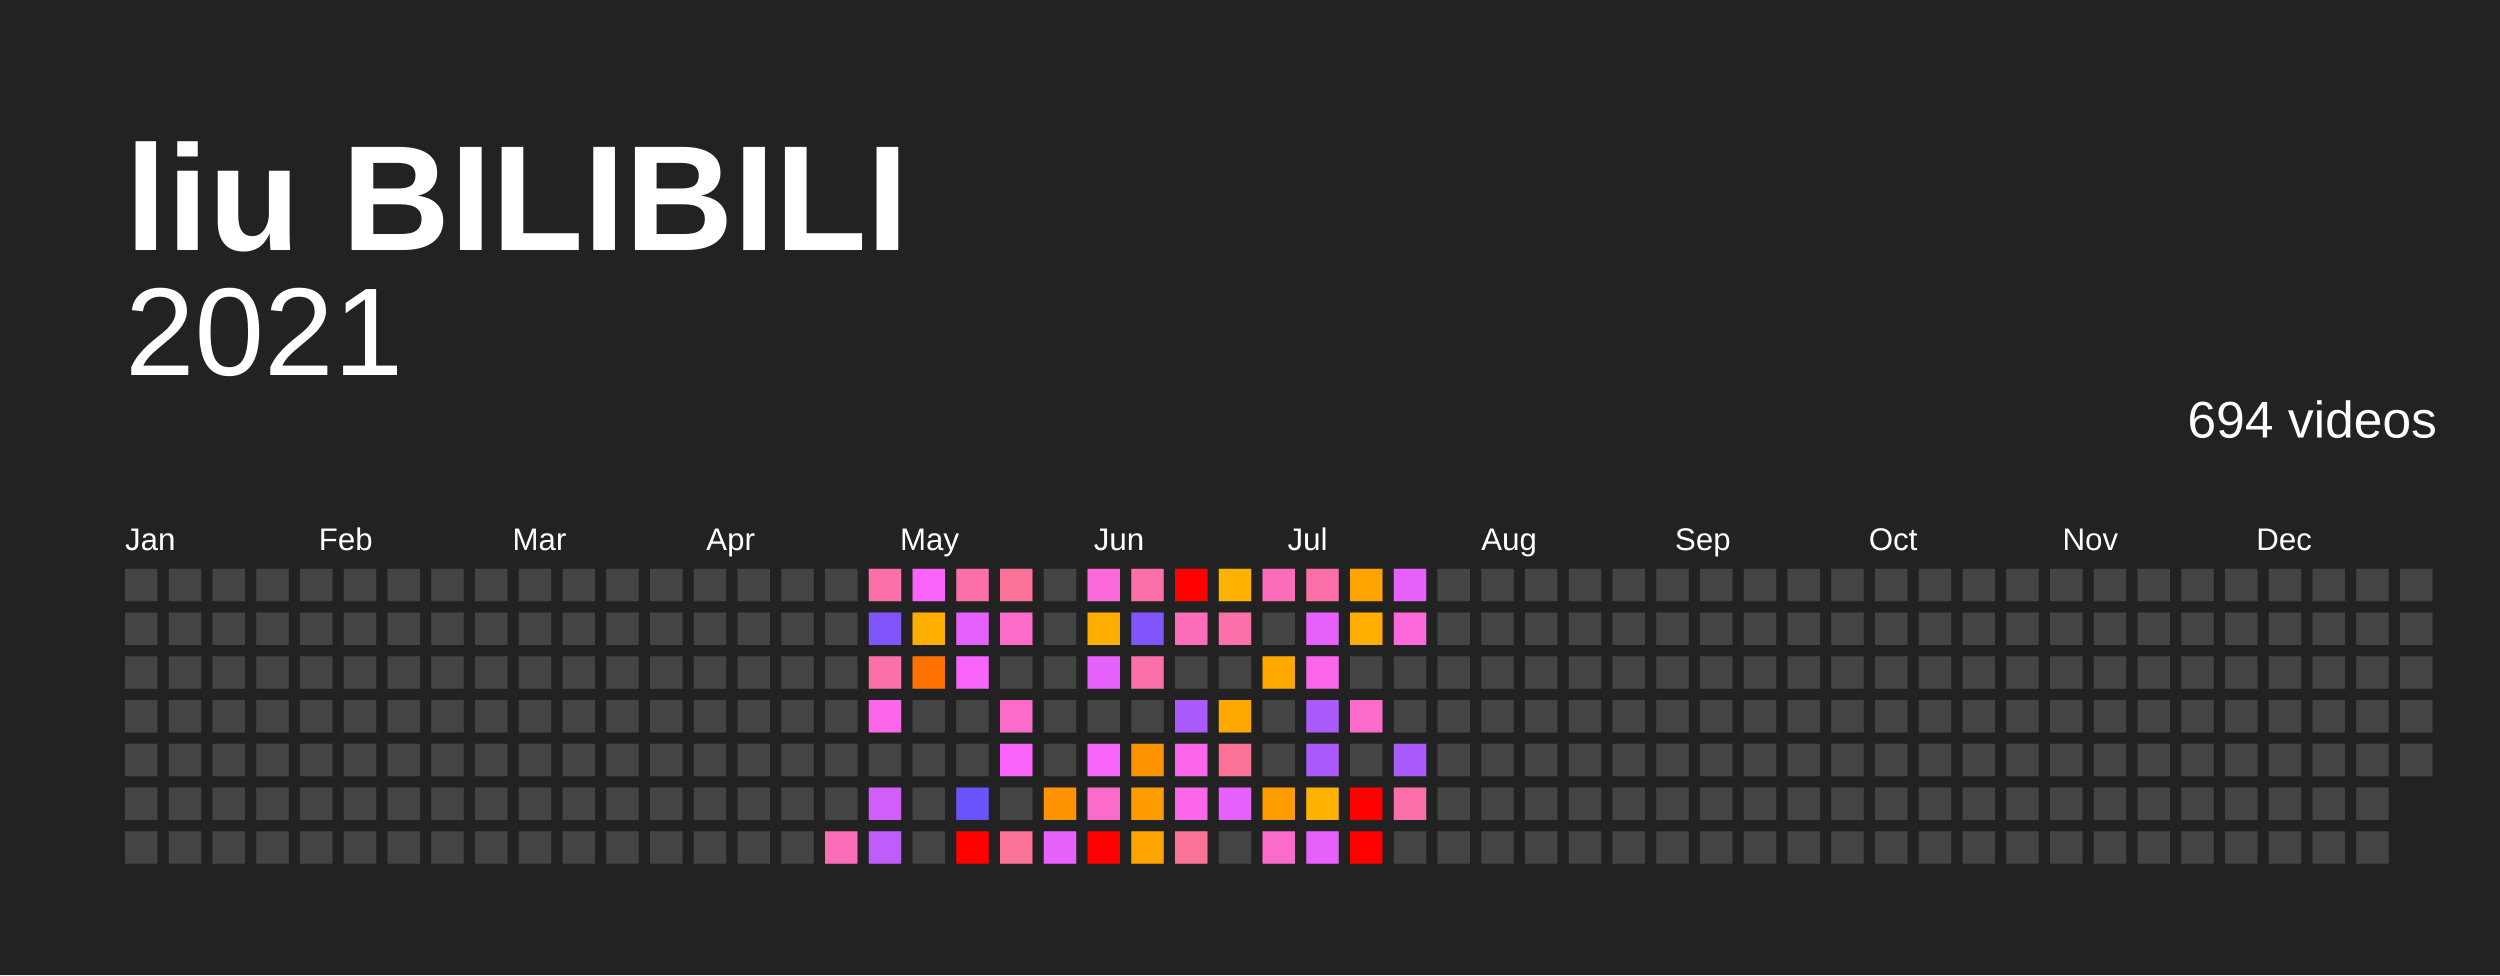
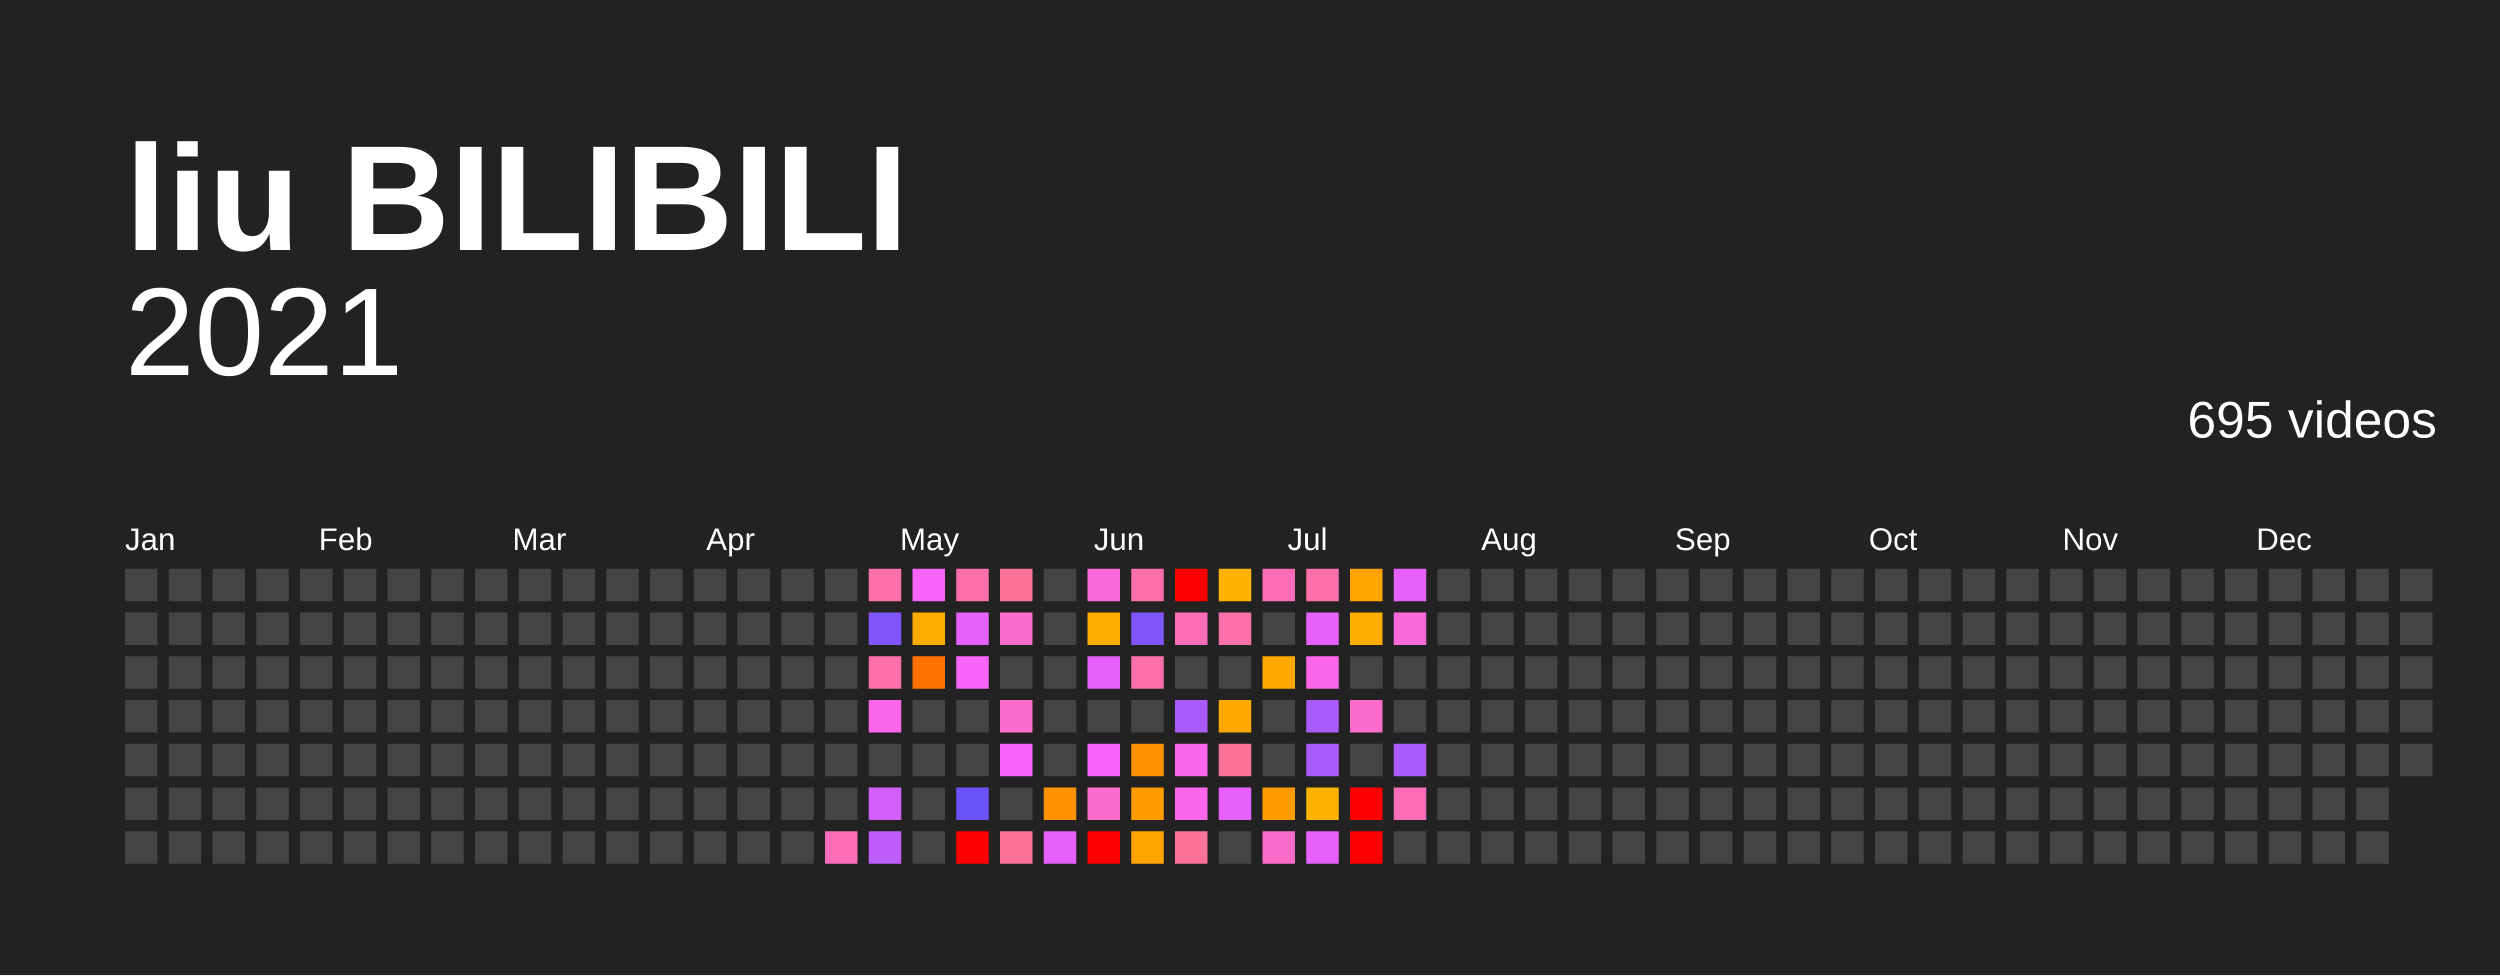
<svg xmlns="http://www.w3.org/2000/svg" baseProfile="full" height="78mm" version="1.1" viewBox="0,0,200,78" width="200mm">
  <defs />
  <rect fill="#222222" height="78" width="200" x="0" y="0" />
  <text fill="#FFFFFF" style="font-size:12px; font-family:Arial; font-weight:bold;" x="10" y="20">liu BILIBILI</text>
  <text alignment-baseline="hanging" fill="#FFFFFF" style="font-size:10.0px; font-family:Arial;" x="10" y="30">2021</text>
-   <text alignment-baseline="hanging" fill="#FFFFFF" style="font-size:4.125px; font-family:Arial;" x="175" y="35">694 videos</text>
+   <text alignment-baseline="hanging" fill="#FFFFFF" style="font-size:4.125px; font-family:Arial;" x="175" y="35">695 videos</text>
  <text fill="#FFFFFF" style="font-size:2.5px; font-family:Arial" x="10.0" y="44">Jan</text>
  <text fill="#FFFFFF" style="font-size:2.5px; font-family:Arial" x="25.5" y="44">Feb</text>
  <text fill="#FFFFFF" style="font-size:2.5px; font-family:Arial" x="41.0" y="44">Mar</text>
  <text fill="#FFFFFF" style="font-size:2.5px; font-family:Arial" x="56.5" y="44">Apr</text>
  <text fill="#FFFFFF" style="font-size:2.5px; font-family:Arial" x="72.0" y="44">May</text>
  <text fill="#FFFFFF" style="font-size:2.5px; font-family:Arial" x="87.5" y="44">Jun</text>
  <text fill="#FFFFFF" style="font-size:2.5px; font-family:Arial" x="103.0" y="44">Jul</text>
  <text fill="#FFFFFF" style="font-size:2.5px; font-family:Arial" x="118.5" y="44">Aug</text>
  <text fill="#FFFFFF" style="font-size:2.5px; font-family:Arial" x="134.0" y="44">Sep</text>
  <text fill="#FFFFFF" style="font-size:2.5px; font-family:Arial" x="149.5" y="44">Oct</text>
  <text fill="#FFFFFF" style="font-size:2.5px; font-family:Arial" x="165.0" y="44">Nov</text>
  <text fill="#FFFFFF" style="font-size:2.5px; font-family:Arial" x="180.5" y="44">Dec</text>
  <rect fill="#444444" height="2.6" width="2.6" x="10.0" y="45.5" />
  <rect fill="#444444" height="2.6" width="2.6" x="10.0" y="49.0" />
  <rect fill="#444444" height="2.6" width="2.6" x="10.0" y="52.5" />
  <rect fill="#444444" height="2.6" width="2.6" x="10.0" y="56.0" />
  <rect fill="#444444" height="2.6" width="2.6" x="10.0" y="59.5" />
  <rect fill="#444444" height="2.6" width="2.6" x="10.0" y="63.0" />
  <rect fill="#444444" height="2.6" width="2.6" x="10.0" y="66.5" />
  <rect fill="#444444" height="2.6" width="2.6" x="13.5" y="45.5" />
  <rect fill="#444444" height="2.6" width="2.6" x="13.5" y="49.0" />
  <rect fill="#444444" height="2.6" width="2.6" x="13.5" y="52.5" />
  <rect fill="#444444" height="2.6" width="2.6" x="13.5" y="56.0" />
  <rect fill="#444444" height="2.6" width="2.6" x="13.5" y="59.5" />
  <rect fill="#444444" height="2.6" width="2.6" x="13.5" y="63.0" />
  <rect fill="#444444" height="2.6" width="2.6" x="13.5" y="66.5" />
  <rect fill="#444444" height="2.6" width="2.6" x="17.0" y="45.5" />
  <rect fill="#444444" height="2.6" width="2.6" x="17.0" y="49.0" />
  <rect fill="#444444" height="2.6" width="2.6" x="17.0" y="52.5" />
  <rect fill="#444444" height="2.6" width="2.6" x="17.0" y="56.0" />
  <rect fill="#444444" height="2.6" width="2.6" x="17.0" y="59.5" />
  <rect fill="#444444" height="2.6" width="2.6" x="17.0" y="63.0" />
  <rect fill="#444444" height="2.6" width="2.6" x="17.0" y="66.5" />
  <rect fill="#444444" height="2.6" width="2.6" x="20.5" y="45.5" />
  <rect fill="#444444" height="2.6" width="2.6" x="20.5" y="49.0" />
  <rect fill="#444444" height="2.6" width="2.6" x="20.5" y="52.5" />
  <rect fill="#444444" height="2.6" width="2.6" x="20.5" y="56.0" />
  <rect fill="#444444" height="2.6" width="2.6" x="20.5" y="59.5" />
  <rect fill="#444444" height="2.6" width="2.6" x="20.5" y="63.0" />
  <rect fill="#444444" height="2.6" width="2.6" x="20.5" y="66.5" />
  <rect fill="#444444" height="2.6" width="2.6" x="24.0" y="45.5" />
  <rect fill="#444444" height="2.6" width="2.6" x="24.0" y="49.0" />
  <rect fill="#444444" height="2.6" width="2.6" x="24.0" y="52.5" />
  <rect fill="#444444" height="2.6" width="2.6" x="24.0" y="56.0" />
  <rect fill="#444444" height="2.6" width="2.6" x="24.0" y="59.5" />
  <rect fill="#444444" height="2.6" width="2.6" x="24.0" y="63.0" />
  <rect fill="#444444" height="2.6" width="2.6" x="24.0" y="66.5" />
  <rect fill="#444444" height="2.6" width="2.6" x="27.5" y="45.5" />
  <rect fill="#444444" height="2.6" width="2.6" x="27.5" y="49.0" />
  <rect fill="#444444" height="2.6" width="2.6" x="27.5" y="52.5" />
  <rect fill="#444444" height="2.6" width="2.6" x="27.5" y="56.0" />
  <rect fill="#444444" height="2.6" width="2.6" x="27.5" y="59.5" />
  <rect fill="#444444" height="2.6" width="2.6" x="27.5" y="63.0" />
  <rect fill="#444444" height="2.6" width="2.6" x="27.5" y="66.5" />
  <rect fill="#444444" height="2.6" width="2.6" x="31.0" y="45.5" />
  <rect fill="#444444" height="2.6" width="2.6" x="31.0" y="49.0" />
  <rect fill="#444444" height="2.6" width="2.6" x="31.0" y="52.5" />
  <rect fill="#444444" height="2.6" width="2.6" x="31.0" y="56.0" />
  <rect fill="#444444" height="2.6" width="2.6" x="31.0" y="59.5" />
  <rect fill="#444444" height="2.6" width="2.6" x="31.0" y="63.0" />
  <rect fill="#444444" height="2.6" width="2.6" x="31.0" y="66.5" />
  <rect fill="#444444" height="2.6" width="2.6" x="34.5" y="45.5" />
  <rect fill="#444444" height="2.6" width="2.6" x="34.5" y="49.0" />
  <rect fill="#444444" height="2.6" width="2.6" x="34.5" y="52.5" />
  <rect fill="#444444" height="2.6" width="2.6" x="34.5" y="56.0" />
  <rect fill="#444444" height="2.6" width="2.6" x="34.5" y="59.5" />
  <rect fill="#444444" height="2.6" width="2.6" x="34.5" y="63.0" />
  <rect fill="#444444" height="2.6" width="2.6" x="34.5" y="66.5" />
  <rect fill="#444444" height="2.6" width="2.6" x="38.0" y="45.5" />
  <rect fill="#444444" height="2.6" width="2.6" x="38.0" y="49.0" />
  <rect fill="#444444" height="2.6" width="2.6" x="38.0" y="52.5" />
  <rect fill="#444444" height="2.6" width="2.6" x="38.0" y="56.0" />
  <rect fill="#444444" height="2.6" width="2.6" x="38.0" y="59.5" />
  <rect fill="#444444" height="2.6" width="2.6" x="38.0" y="63.0" />
  <rect fill="#444444" height="2.6" width="2.6" x="38.0" y="66.5" />
  <rect fill="#444444" height="2.6" width="2.6" x="41.5" y="45.5" />
  <rect fill="#444444" height="2.6" width="2.6" x="41.5" y="49.0" />
  <rect fill="#444444" height="2.6" width="2.6" x="41.5" y="52.5" />
  <rect fill="#444444" height="2.6" width="2.6" x="41.5" y="56.0" />
  <rect fill="#444444" height="2.6" width="2.6" x="41.5" y="59.5" />
  <rect fill="#444444" height="2.6" width="2.6" x="41.5" y="63.0" />
  <rect fill="#444444" height="2.6" width="2.6" x="41.5" y="66.5" />
  <rect fill="#444444" height="2.6" width="2.6" x="45.0" y="45.5" />
  <rect fill="#444444" height="2.6" width="2.6" x="45.0" y="49.0" />
  <rect fill="#444444" height="2.6" width="2.6" x="45.0" y="52.5" />
  <rect fill="#444444" height="2.6" width="2.6" x="45.0" y="56.0" />
  <rect fill="#444444" height="2.6" width="2.6" x="45.0" y="59.5" />
  <rect fill="#444444" height="2.6" width="2.6" x="45.0" y="63.0" />
  <rect fill="#444444" height="2.6" width="2.6" x="45.0" y="66.5" />
  <rect fill="#444444" height="2.6" width="2.6" x="48.5" y="45.5" />
  <rect fill="#444444" height="2.6" width="2.6" x="48.5" y="49.0" />
  <rect fill="#444444" height="2.6" width="2.6" x="48.5" y="52.5" />
  <rect fill="#444444" height="2.6" width="2.6" x="48.5" y="56.0" />
  <rect fill="#444444" height="2.6" width="2.6" x="48.5" y="59.5" />
  <rect fill="#444444" height="2.6" width="2.6" x="48.5" y="63.0" />
  <rect fill="#444444" height="2.6" width="2.6" x="48.5" y="66.5" />
  <rect fill="#444444" height="2.6" width="2.6" x="52.0" y="45.5" />
  <rect fill="#444444" height="2.6" width="2.6" x="52.0" y="49.0" />
  <rect fill="#444444" height="2.6" width="2.6" x="52.0" y="52.5" />
  <rect fill="#444444" height="2.6" width="2.6" x="52.0" y="56.0" />
  <rect fill="#444444" height="2.6" width="2.6" x="52.0" y="59.5" />
  <rect fill="#444444" height="2.6" width="2.6" x="52.0" y="63.0" />
  <rect fill="#444444" height="2.6" width="2.6" x="52.0" y="66.5" />
  <rect fill="#444444" height="2.6" width="2.6" x="55.5" y="45.5" />
  <rect fill="#444444" height="2.6" width="2.6" x="55.5" y="49.0" />
  <rect fill="#444444" height="2.6" width="2.6" x="55.5" y="52.5" />
  <rect fill="#444444" height="2.6" width="2.6" x="55.5" y="56.0" />
  <rect fill="#444444" height="2.6" width="2.6" x="55.5" y="59.5" />
  <rect fill="#444444" height="2.6" width="2.6" x="55.5" y="63.0" />
  <rect fill="#444444" height="2.6" width="2.6" x="55.5" y="66.5" />
  <rect fill="#444444" height="2.6" width="2.6" x="59.0" y="45.5" />
  <rect fill="#444444" height="2.6" width="2.6" x="59.0" y="49.0" />
  <rect fill="#444444" height="2.6" width="2.6" x="59.0" y="52.5" />
  <rect fill="#444444" height="2.6" width="2.6" x="59.0" y="56.0" />
  <rect fill="#444444" height="2.6" width="2.6" x="59.0" y="59.5" />
  <rect fill="#444444" height="2.6" width="2.6" x="59.0" y="63.0" />
  <rect fill="#444444" height="2.6" width="2.6" x="59.0" y="66.5" />
  <rect fill="#444444" height="2.6" width="2.6" x="62.5" y="45.5" />
  <rect fill="#444444" height="2.6" width="2.6" x="62.5" y="49.0" />
  <rect fill="#444444" height="2.6" width="2.6" x="62.5" y="52.5" />
  <rect fill="#444444" height="2.6" width="2.6" x="62.5" y="56.0" />
  <rect fill="#444444" height="2.6" width="2.6" x="62.5" y="59.5" />
  <rect fill="#444444" height="2.6" width="2.6" x="62.5" y="63.0" />
  <rect fill="#444444" height="2.6" width="2.6" x="62.5" y="66.5" />
  <rect fill="#444444" height="2.6" width="2.6" x="66.0" y="45.5" />
  <rect fill="#444444" height="2.6" width="2.6" x="66.0" y="49.0" />
  <rect fill="#444444" height="2.6" width="2.6" x="66.0" y="52.5" />
  <rect fill="#444444" height="2.6" width="2.6" x="66.0" y="56.0" />
  <rect fill="#444444" height="2.6" width="2.6" x="66.0" y="59.5" />
  <rect fill="#444444" height="2.6" width="2.6" x="66.0" y="63.0" />
  <rect fill="#fb6db8" height="2.6" width="2.6" x="66.0" y="66.5" />
  <rect fill="#fb70a8" height="2.6" width="2.6" x="69.5" y="45.5" />
  <rect fill="#8055fb" height="2.6" width="2.6" x="69.5" y="49.0" />
  <rect fill="#fb70a8" height="2.6" width="2.6" x="69.5" y="52.5" />
  <rect fill="#fb66eb" height="2.6" width="2.6" x="69.5" y="56.0" />
  <rect fill="#444444" height="2.6" width="2.6" x="69.5" y="59.5" />
  <rect fill="#d35ffb" height="2.6" width="2.6" x="69.5" y="63.0" />
  <rect fill="#bf5dfb" height="2.6" width="2.6" x="69.5" y="66.5" />
  <rect fill="#f964fb" height="2.6" width="2.6" x="73.0" y="45.5" />
  <rect fill="#ffae00" height="2.6" width="2.6" x="73.0" y="49.0" />
  <rect fill="#ff7200" height="2.6" width="2.6" x="73.0" y="52.5" />
  <rect fill="#444444" height="2.6" width="2.6" x="73.0" y="56.0" />
  <rect fill="#444444" height="2.6" width="2.6" x="73.0" y="59.5" />
  <rect fill="#444444" height="2.6" width="2.6" x="73.0" y="63.0" />
  <rect fill="#444444" height="2.6" width="2.6" x="73.0" y="66.5" />
  <rect fill="#fb70a8" height="2.6" width="2.6" x="76.5" y="45.5" />
  <rect fill="#e661fb" height="2.6" width="2.6" x="76.5" y="49.0" />
  <rect fill="#f964fb" height="2.6" width="2.6" x="76.5" y="52.5" />
  <rect fill="#444444" height="2.6" width="2.6" x="76.5" y="56.0" />
  <rect fill="#444444" height="2.6" width="2.6" x="76.5" y="59.5" />
  <rect fill="#6a53fb" height="2.6" width="2.6" x="76.5" y="63.0" />
  <rect fill="red" height="2.6" width="2.6" x="76.5" y="66.5" />
  <rect fill="#fb7299" height="2.6" width="2.6" x="80.0" y="45.5" />
  <rect fill="#fb6bc9" height="2.6" width="2.6" x="80.0" y="49.0" />
  <rect fill="#444444" height="2.6" width="2.6" x="80.0" y="52.5" />
  <rect fill="#fb6bc9" height="2.6" width="2.6" x="80.0" y="56.0" />
  <rect fill="#f964fb" height="2.6" width="2.6" x="80.0" y="59.5" />
  <rect fill="#444444" height="2.6" width="2.6" x="80.0" y="63.0" />
  <rect fill="#fb7299" height="2.6" width="2.6" x="80.0" y="66.5" />
  <rect fill="#444444" height="2.6" width="2.6" x="83.5" y="45.5" />
  <rect fill="#444444" height="2.6" width="2.6" x="83.5" y="49.0" />
  <rect fill="#444444" height="2.6" width="2.6" x="83.5" y="52.5" />
  <rect fill="#444444" height="2.6" width="2.6" x="83.5" y="56.0" />
  <rect fill="#444444" height="2.6" width="2.6" x="83.5" y="59.5" />
  <rect fill="#ff9200" height="2.6" width="2.6" x="83.5" y="63.0" />
  <rect fill="#e661fb" height="2.6" width="2.6" x="83.5" y="66.5" />
  <rect fill="#fb69da" height="2.6" width="2.6" x="87.0" y="45.5" />
  <rect fill="#ffae00" height="2.6" width="2.6" x="87.0" y="49.0" />
  <rect fill="#e661fb" height="2.6" width="2.6" x="87.0" y="52.5" />
  <rect fill="#444444" height="2.6" width="2.6" x="87.0" y="56.0" />
  <rect fill="#f964fb" height="2.6" width="2.6" x="87.0" y="59.5" />
  <rect fill="#fb6bc9" height="2.6" width="2.6" x="87.0" y="63.0" />
  <rect fill="red" height="2.6" width="2.6" x="87.0" y="66.5" />
  <rect fill="#fb70a8" height="2.6" width="2.6" x="90.5" y="45.5" />
  <rect fill="#8055fb" height="2.6" width="2.6" x="90.5" y="49.0" />
  <rect fill="#fb70a8" height="2.6" width="2.6" x="90.5" y="52.5" />
  <rect fill="#444444" height="2.6" width="2.6" x="90.5" y="56.0" />
  <rect fill="#ff9200" height="2.6" width="2.6" x="90.5" y="59.5" />
  <rect fill="#ff9d00" height="2.6" width="2.6" x="90.5" y="63.0" />
  <rect fill="#ffa300" height="2.6" width="2.6" x="90.5" y="66.5" />
  <rect fill="red" height="2.6" width="2.6" x="94.0" y="45.5" />
  <rect fill="#fb6db8" height="2.6" width="2.6" x="94.0" y="49.0" />
  <rect fill="#444444" height="2.6" width="2.6" x="94.0" y="52.5" />
  <rect fill="#ab5afb" height="2.6" width="2.6" x="94.0" y="56.0" />
  <rect fill="#fb66eb" height="2.6" width="2.6" x="94.0" y="59.5" />
  <rect fill="#fb66eb" height="2.6" width="2.6" x="94.0" y="63.0" />
  <rect fill="#fb7299" height="2.6" width="2.6" x="94.0" y="66.5" />
  <rect fill="#ffb300" height="2.6" width="2.6" x="97.5" y="45.5" />
  <rect fill="#fb70a8" height="2.6" width="2.6" x="97.5" y="49.0" />
  <rect fill="#444444" height="2.6" width="2.6" x="97.5" y="52.5" />
  <rect fill="#ffa800" height="2.6" width="2.6" x="97.5" y="56.0" />
  <rect fill="#fb7299" height="2.6" width="2.6" x="97.5" y="59.5" />
  <rect fill="#e661fb" height="2.6" width="2.6" x="97.5" y="63.0" />
  <rect fill="#444444" height="2.6" width="2.6" x="97.5" y="66.5" />
  <rect fill="#fb6db8" height="2.6" width="2.6" x="101.0" y="45.5" />
  <rect fill="#444444" height="2.6" width="2.6" x="101.0" y="49.0" />
  <rect fill="#ffa800" height="2.6" width="2.6" x="101.0" y="52.5" />
  <rect fill="#444444" height="2.6" width="2.6" x="101.0" y="56.0" />
  <rect fill="#444444" height="2.6" width="2.6" x="101.0" y="59.5" />
  <rect fill="#ff9d00" height="2.6" width="2.6" x="101.0" y="63.0" />
  <rect fill="#fb6bc9" height="2.6" width="2.6" x="101.0" y="66.5" />
  <rect fill="#fb70a8" height="2.6" width="2.6" x="104.5" y="45.5" />
  <rect fill="#e661fb" height="2.6" width="2.6" x="104.5" y="49.0" />
  <rect fill="#fb66eb" height="2.6" width="2.6" x="104.5" y="52.5" />
  <rect fill="#ab5afb" height="2.6" width="2.6" x="104.5" y="56.0" />
  <rect fill="#ab5afb" height="2.6" width="2.6" x="104.5" y="59.5" />
  <rect fill="#ffb300" height="2.6" width="2.6" x="104.5" y="63.0" />
  <rect fill="#e661fb" height="2.6" width="2.6" x="104.5" y="66.5" />
  <rect fill="#ffa300" height="2.6" width="2.6" x="108.0" y="45.5" />
  <rect fill="#ffae00" height="2.6" width="2.6" x="108.0" y="49.0" />
  <rect fill="#444444" height="2.6" width="2.6" x="108.0" y="52.5" />
  <rect fill="#fb6bc9" height="2.6" width="2.6" x="108.0" y="56.0" />
  <rect fill="#444444" height="2.6" width="2.6" x="108.0" y="59.5" />
  <rect fill="red" height="2.6" width="2.6" x="108.0" y="63.0" />
  <rect fill="red" height="2.6" width="2.6" x="108.0" y="66.5" />
  <rect fill="#e661fb" height="2.6" width="2.6" x="111.5" y="45.5" />
  <rect fill="#fb69da" height="2.6" width="2.6" x="111.5" y="49.0" />
  <rect fill="#444444" height="2.6" width="2.6" x="111.5" y="52.5" />
  <rect fill="#444444" height="2.6" width="2.6" x="111.5" y="56.0" />
  <rect fill="#ab5afb" height="2.6" width="2.6" x="111.5" y="59.5" />
-   <rect fill="#fb70a8" height="2.6" width="2.6" x="111.5" y="63.0" />
+   <rect fill="#fb6db8" height="2.6" width="2.6" x="111.5" y="63.0" />
  <rect fill="#444444" height="2.6" width="2.6" x="111.5" y="66.5" />
  <rect fill="#444444" height="2.6" width="2.6" x="115.0" y="45.5" />
  <rect fill="#444444" height="2.6" width="2.6" x="115.0" y="49.0" />
  <rect fill="#444444" height="2.6" width="2.6" x="115.0" y="52.5" />
  <rect fill="#444444" height="2.6" width="2.6" x="115.0" y="56.0" />
  <rect fill="#444444" height="2.6" width="2.6" x="115.0" y="59.5" />
  <rect fill="#444444" height="2.6" width="2.6" x="115.0" y="63.0" />
  <rect fill="#444444" height="2.6" width="2.6" x="115.0" y="66.5" />
  <rect fill="#444444" height="2.6" width="2.6" x="118.5" y="45.5" />
  <rect fill="#444444" height="2.6" width="2.6" x="118.5" y="49.0" />
  <rect fill="#444444" height="2.6" width="2.6" x="118.5" y="52.5" />
  <rect fill="#444444" height="2.6" width="2.6" x="118.5" y="56.0" />
  <rect fill="#444444" height="2.6" width="2.6" x="118.5" y="59.5" />
  <rect fill="#444444" height="2.6" width="2.6" x="118.5" y="63.0" />
  <rect fill="#444444" height="2.6" width="2.6" x="118.5" y="66.5" />
  <rect fill="#444444" height="2.6" width="2.6" x="122.0" y="45.5" />
  <rect fill="#444444" height="2.6" width="2.6" x="122.0" y="49.0" />
  <rect fill="#444444" height="2.6" width="2.6" x="122.0" y="52.5" />
  <rect fill="#444444" height="2.6" width="2.6" x="122.0" y="56.0" />
  <rect fill="#444444" height="2.6" width="2.6" x="122.0" y="59.5" />
  <rect fill="#444444" height="2.6" width="2.6" x="122.0" y="63.0" />
  <rect fill="#444444" height="2.6" width="2.6" x="122.0" y="66.5" />
  <rect fill="#444444" height="2.6" width="2.6" x="125.5" y="45.5" />
  <rect fill="#444444" height="2.6" width="2.6" x="125.5" y="49.0" />
  <rect fill="#444444" height="2.6" width="2.6" x="125.5" y="52.5" />
  <rect fill="#444444" height="2.6" width="2.6" x="125.5" y="56.0" />
  <rect fill="#444444" height="2.6" width="2.6" x="125.5" y="59.5" />
  <rect fill="#444444" height="2.6" width="2.6" x="125.5" y="63.0" />
  <rect fill="#444444" height="2.6" width="2.6" x="125.5" y="66.5" />
  <rect fill="#444444" height="2.6" width="2.6" x="129.0" y="45.5" />
  <rect fill="#444444" height="2.6" width="2.6" x="129.0" y="49.0" />
  <rect fill="#444444" height="2.6" width="2.6" x="129.0" y="52.5" />
  <rect fill="#444444" height="2.6" width="2.6" x="129.0" y="56.0" />
  <rect fill="#444444" height="2.6" width="2.6" x="129.0" y="59.5" />
  <rect fill="#444444" height="2.6" width="2.6" x="129.0" y="63.0" />
  <rect fill="#444444" height="2.6" width="2.6" x="129.0" y="66.5" />
  <rect fill="#444444" height="2.6" width="2.6" x="132.5" y="45.5" />
  <rect fill="#444444" height="2.6" width="2.6" x="132.5" y="49.0" />
  <rect fill="#444444" height="2.6" width="2.6" x="132.5" y="52.5" />
  <rect fill="#444444" height="2.6" width="2.6" x="132.5" y="56.0" />
  <rect fill="#444444" height="2.6" width="2.6" x="132.5" y="59.5" />
  <rect fill="#444444" height="2.6" width="2.6" x="132.5" y="63.0" />
  <rect fill="#444444" height="2.6" width="2.6" x="132.5" y="66.5" />
  <rect fill="#444444" height="2.6" width="2.6" x="136.0" y="45.5" />
  <rect fill="#444444" height="2.6" width="2.6" x="136.0" y="49.0" />
  <rect fill="#444444" height="2.6" width="2.6" x="136.0" y="52.5" />
  <rect fill="#444444" height="2.6" width="2.6" x="136.0" y="56.0" />
  <rect fill="#444444" height="2.6" width="2.6" x="136.0" y="59.5" />
  <rect fill="#444444" height="2.6" width="2.6" x="136.0" y="63.0" />
  <rect fill="#444444" height="2.6" width="2.6" x="136.0" y="66.5" />
  <rect fill="#444444" height="2.6" width="2.6" x="139.5" y="45.5" />
  <rect fill="#444444" height="2.6" width="2.6" x="139.5" y="49.0" />
  <rect fill="#444444" height="2.6" width="2.6" x="139.5" y="52.5" />
  <rect fill="#444444" height="2.6" width="2.6" x="139.5" y="56.0" />
  <rect fill="#444444" height="2.6" width="2.6" x="139.5" y="59.5" />
  <rect fill="#444444" height="2.6" width="2.6" x="139.5" y="63.0" />
  <rect fill="#444444" height="2.6" width="2.6" x="139.5" y="66.5" />
  <rect fill="#444444" height="2.6" width="2.6" x="143.0" y="45.5" />
  <rect fill="#444444" height="2.6" width="2.6" x="143.0" y="49.0" />
  <rect fill="#444444" height="2.6" width="2.6" x="143.0" y="52.5" />
  <rect fill="#444444" height="2.6" width="2.6" x="143.0" y="56.0" />
  <rect fill="#444444" height="2.6" width="2.6" x="143.0" y="59.5" />
  <rect fill="#444444" height="2.6" width="2.6" x="143.0" y="63.0" />
  <rect fill="#444444" height="2.6" width="2.6" x="143.0" y="66.5" />
  <rect fill="#444444" height="2.6" width="2.6" x="146.5" y="45.5" />
  <rect fill="#444444" height="2.6" width="2.6" x="146.5" y="49.0" />
  <rect fill="#444444" height="2.6" width="2.6" x="146.5" y="52.5" />
  <rect fill="#444444" height="2.6" width="2.6" x="146.5" y="56.0" />
  <rect fill="#444444" height="2.6" width="2.6" x="146.5" y="59.5" />
  <rect fill="#444444" height="2.6" width="2.6" x="146.5" y="63.0" />
  <rect fill="#444444" height="2.6" width="2.6" x="146.5" y="66.5" />
  <rect fill="#444444" height="2.6" width="2.6" x="150.0" y="45.5" />
  <rect fill="#444444" height="2.6" width="2.6" x="150.0" y="49.0" />
  <rect fill="#444444" height="2.6" width="2.6" x="150.0" y="52.5" />
  <rect fill="#444444" height="2.6" width="2.6" x="150.0" y="56.0" />
  <rect fill="#444444" height="2.6" width="2.6" x="150.0" y="59.5" />
  <rect fill="#444444" height="2.6" width="2.6" x="150.0" y="63.0" />
  <rect fill="#444444" height="2.6" width="2.6" x="150.0" y="66.5" />
  <rect fill="#444444" height="2.6" width="2.6" x="153.5" y="45.5" />
  <rect fill="#444444" height="2.6" width="2.6" x="153.5" y="49.0" />
  <rect fill="#444444" height="2.6" width="2.6" x="153.5" y="52.5" />
  <rect fill="#444444" height="2.6" width="2.6" x="153.5" y="56.0" />
  <rect fill="#444444" height="2.6" width="2.6" x="153.5" y="59.5" />
  <rect fill="#444444" height="2.6" width="2.6" x="153.5" y="63.0" />
  <rect fill="#444444" height="2.6" width="2.6" x="153.5" y="66.5" />
  <rect fill="#444444" height="2.6" width="2.6" x="157.0" y="45.5" />
  <rect fill="#444444" height="2.6" width="2.6" x="157.0" y="49.0" />
  <rect fill="#444444" height="2.6" width="2.6" x="157.0" y="52.5" />
  <rect fill="#444444" height="2.6" width="2.6" x="157.0" y="56.0" />
  <rect fill="#444444" height="2.6" width="2.6" x="157.0" y="59.5" />
  <rect fill="#444444" height="2.6" width="2.6" x="157.0" y="63.0" />
  <rect fill="#444444" height="2.6" width="2.6" x="157.0" y="66.5" />
  <rect fill="#444444" height="2.6" width="2.6" x="160.5" y="45.5" />
  <rect fill="#444444" height="2.6" width="2.6" x="160.5" y="49.0" />
  <rect fill="#444444" height="2.6" width="2.6" x="160.5" y="52.5" />
  <rect fill="#444444" height="2.6" width="2.6" x="160.5" y="56.0" />
  <rect fill="#444444" height="2.6" width="2.6" x="160.5" y="59.5" />
  <rect fill="#444444" height="2.6" width="2.6" x="160.5" y="63.0" />
  <rect fill="#444444" height="2.6" width="2.6" x="160.5" y="66.5" />
  <rect fill="#444444" height="2.6" width="2.6" x="164.0" y="45.5" />
  <rect fill="#444444" height="2.6" width="2.6" x="164.0" y="49.0" />
  <rect fill="#444444" height="2.6" width="2.6" x="164.0" y="52.5" />
  <rect fill="#444444" height="2.6" width="2.6" x="164.0" y="56.0" />
  <rect fill="#444444" height="2.6" width="2.6" x="164.0" y="59.5" />
  <rect fill="#444444" height="2.6" width="2.6" x="164.0" y="63.0" />
  <rect fill="#444444" height="2.6" width="2.6" x="164.0" y="66.5" />
  <rect fill="#444444" height="2.6" width="2.6" x="167.5" y="45.5" />
  <rect fill="#444444" height="2.6" width="2.6" x="167.5" y="49.0" />
  <rect fill="#444444" height="2.6" width="2.6" x="167.5" y="52.5" />
  <rect fill="#444444" height="2.6" width="2.6" x="167.5" y="56.0" />
  <rect fill="#444444" height="2.6" width="2.6" x="167.5" y="59.5" />
  <rect fill="#444444" height="2.6" width="2.6" x="167.5" y="63.0" />
  <rect fill="#444444" height="2.6" width="2.6" x="167.5" y="66.5" />
  <rect fill="#444444" height="2.6" width="2.6" x="171.0" y="45.5" />
  <rect fill="#444444" height="2.6" width="2.6" x="171.0" y="49.0" />
  <rect fill="#444444" height="2.6" width="2.6" x="171.0" y="52.5" />
  <rect fill="#444444" height="2.6" width="2.6" x="171.0" y="56.0" />
  <rect fill="#444444" height="2.6" width="2.6" x="171.0" y="59.5" />
  <rect fill="#444444" height="2.6" width="2.6" x="171.0" y="63.0" />
  <rect fill="#444444" height="2.6" width="2.6" x="171.0" y="66.5" />
  <rect fill="#444444" height="2.6" width="2.6" x="174.5" y="45.5" />
  <rect fill="#444444" height="2.6" width="2.6" x="174.5" y="49.0" />
  <rect fill="#444444" height="2.6" width="2.6" x="174.5" y="52.5" />
  <rect fill="#444444" height="2.6" width="2.6" x="174.5" y="56.0" />
  <rect fill="#444444" height="2.6" width="2.6" x="174.5" y="59.5" />
  <rect fill="#444444" height="2.6" width="2.6" x="174.5" y="63.0" />
  <rect fill="#444444" height="2.6" width="2.6" x="174.5" y="66.5" />
  <rect fill="#444444" height="2.6" width="2.6" x="178.0" y="45.5" />
  <rect fill="#444444" height="2.6" width="2.6" x="178.0" y="49.0" />
  <rect fill="#444444" height="2.6" width="2.6" x="178.0" y="52.5" />
  <rect fill="#444444" height="2.6" width="2.6" x="178.0" y="56.0" />
  <rect fill="#444444" height="2.6" width="2.6" x="178.0" y="59.5" />
  <rect fill="#444444" height="2.6" width="2.6" x="178.0" y="63.0" />
  <rect fill="#444444" height="2.6" width="2.6" x="178.0" y="66.5" />
  <rect fill="#444444" height="2.6" width="2.6" x="181.5" y="45.5" />
  <rect fill="#444444" height="2.6" width="2.6" x="181.5" y="49.0" />
  <rect fill="#444444" height="2.6" width="2.6" x="181.5" y="52.5" />
  <rect fill="#444444" height="2.6" width="2.6" x="181.5" y="56.0" />
  <rect fill="#444444" height="2.6" width="2.6" x="181.5" y="59.5" />
  <rect fill="#444444" height="2.6" width="2.6" x="181.5" y="63.0" />
  <rect fill="#444444" height="2.6" width="2.6" x="181.5" y="66.5" />
  <rect fill="#444444" height="2.6" width="2.6" x="185.0" y="45.5" />
  <rect fill="#444444" height="2.6" width="2.6" x="185.0" y="49.0" />
  <rect fill="#444444" height="2.6" width="2.6" x="185.0" y="52.5" />
  <rect fill="#444444" height="2.6" width="2.6" x="185.0" y="56.0" />
  <rect fill="#444444" height="2.6" width="2.6" x="185.0" y="59.5" />
  <rect fill="#444444" height="2.6" width="2.6" x="185.0" y="63.0" />
  <rect fill="#444444" height="2.6" width="2.6" x="185.0" y="66.5" />
  <rect fill="#444444" height="2.6" width="2.6" x="188.5" y="45.5" />
  <rect fill="#444444" height="2.6" width="2.6" x="188.5" y="49.0" />
  <rect fill="#444444" height="2.6" width="2.6" x="188.5" y="52.5" />
  <rect fill="#444444" height="2.6" width="2.6" x="188.5" y="56.0" />
  <rect fill="#444444" height="2.6" width="2.6" x="188.5" y="59.5" />
  <rect fill="#444444" height="2.6" width="2.6" x="188.5" y="63.0" />
  <rect fill="#444444" height="2.6" width="2.6" x="188.5" y="66.5" />
  <rect fill="#444444" height="2.6" width="2.6" x="192.0" y="45.5" />
  <rect fill="#444444" height="2.6" width="2.6" x="192.0" y="49.0" />
  <rect fill="#444444" height="2.6" width="2.6" x="192.0" y="52.5" />
  <rect fill="#444444" height="2.6" width="2.6" x="192.0" y="56.0" />
  <rect fill="#444444" height="2.6" width="2.6" x="192.0" y="59.5" />
</svg>
